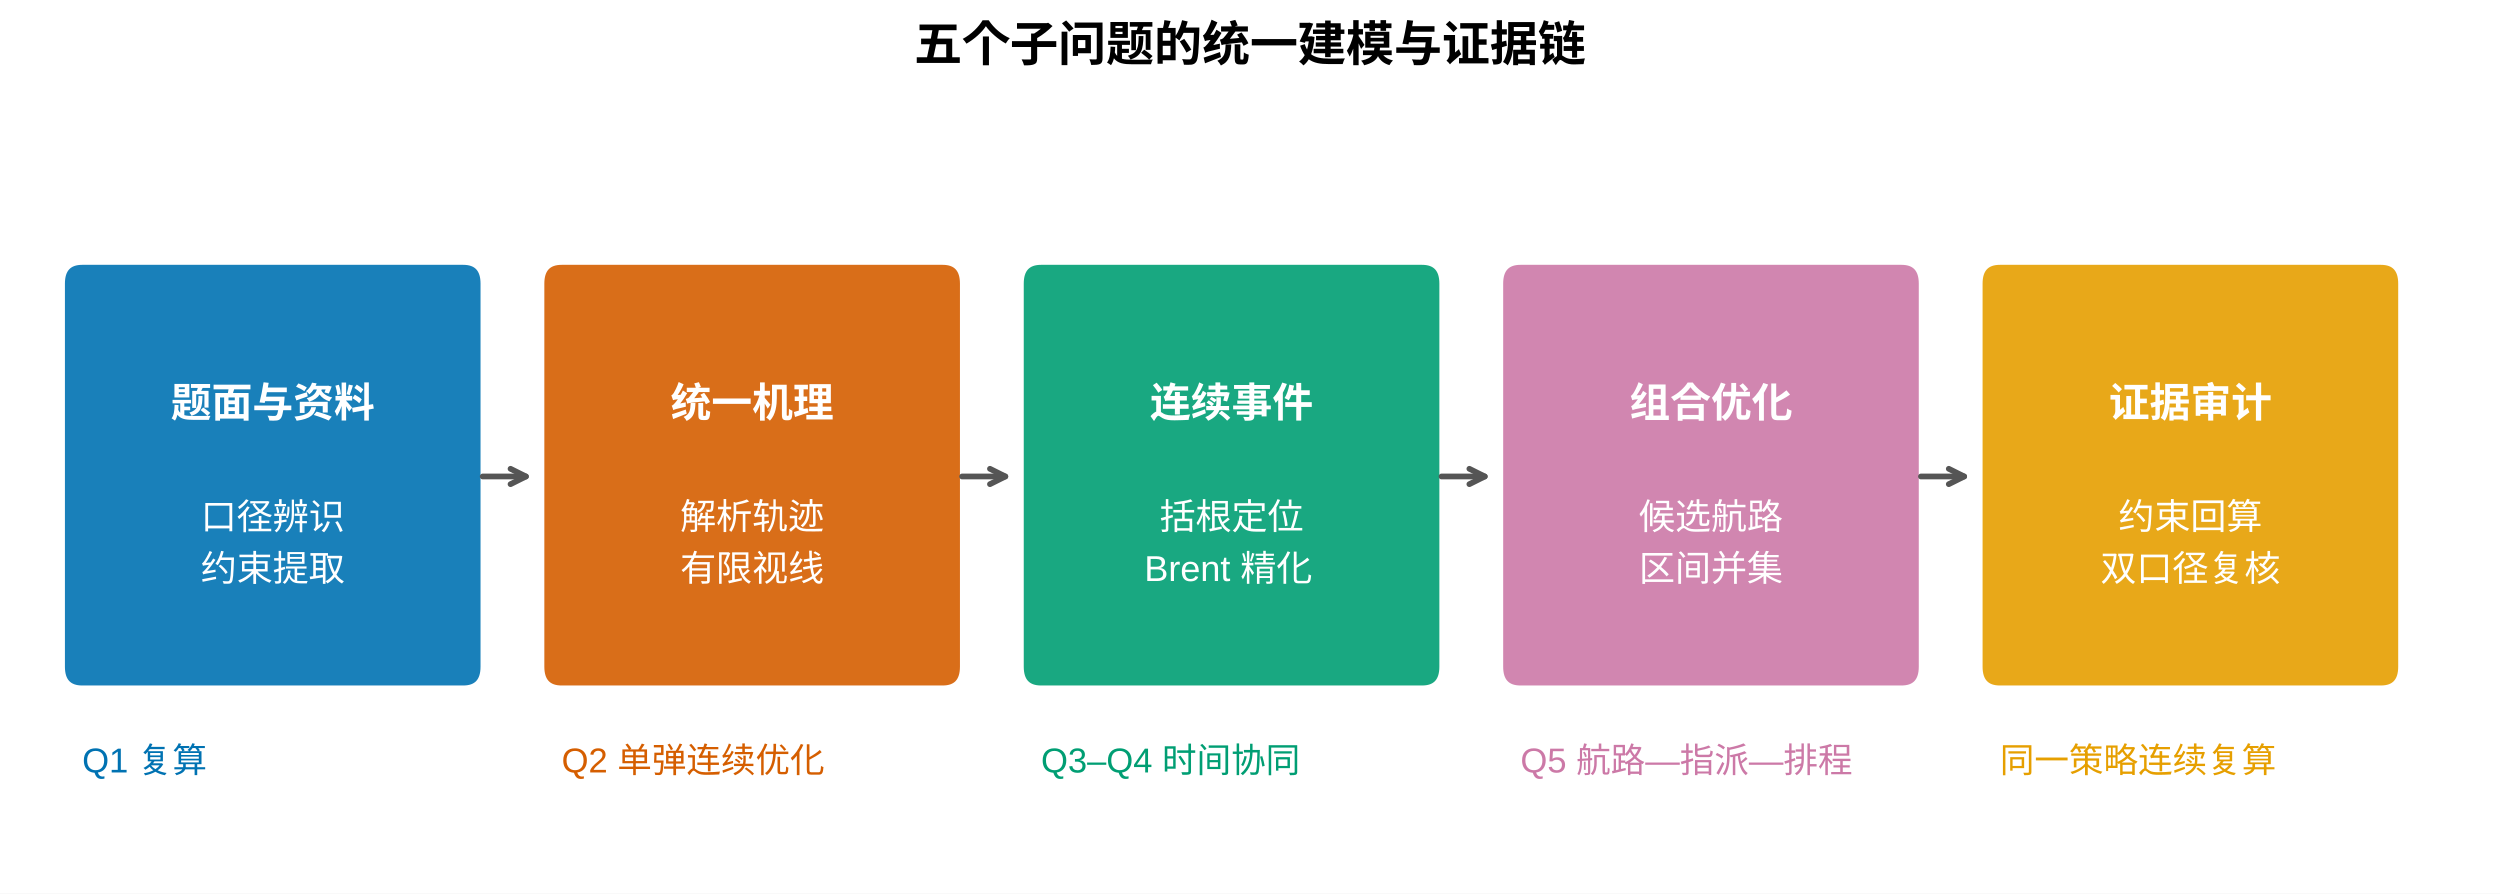
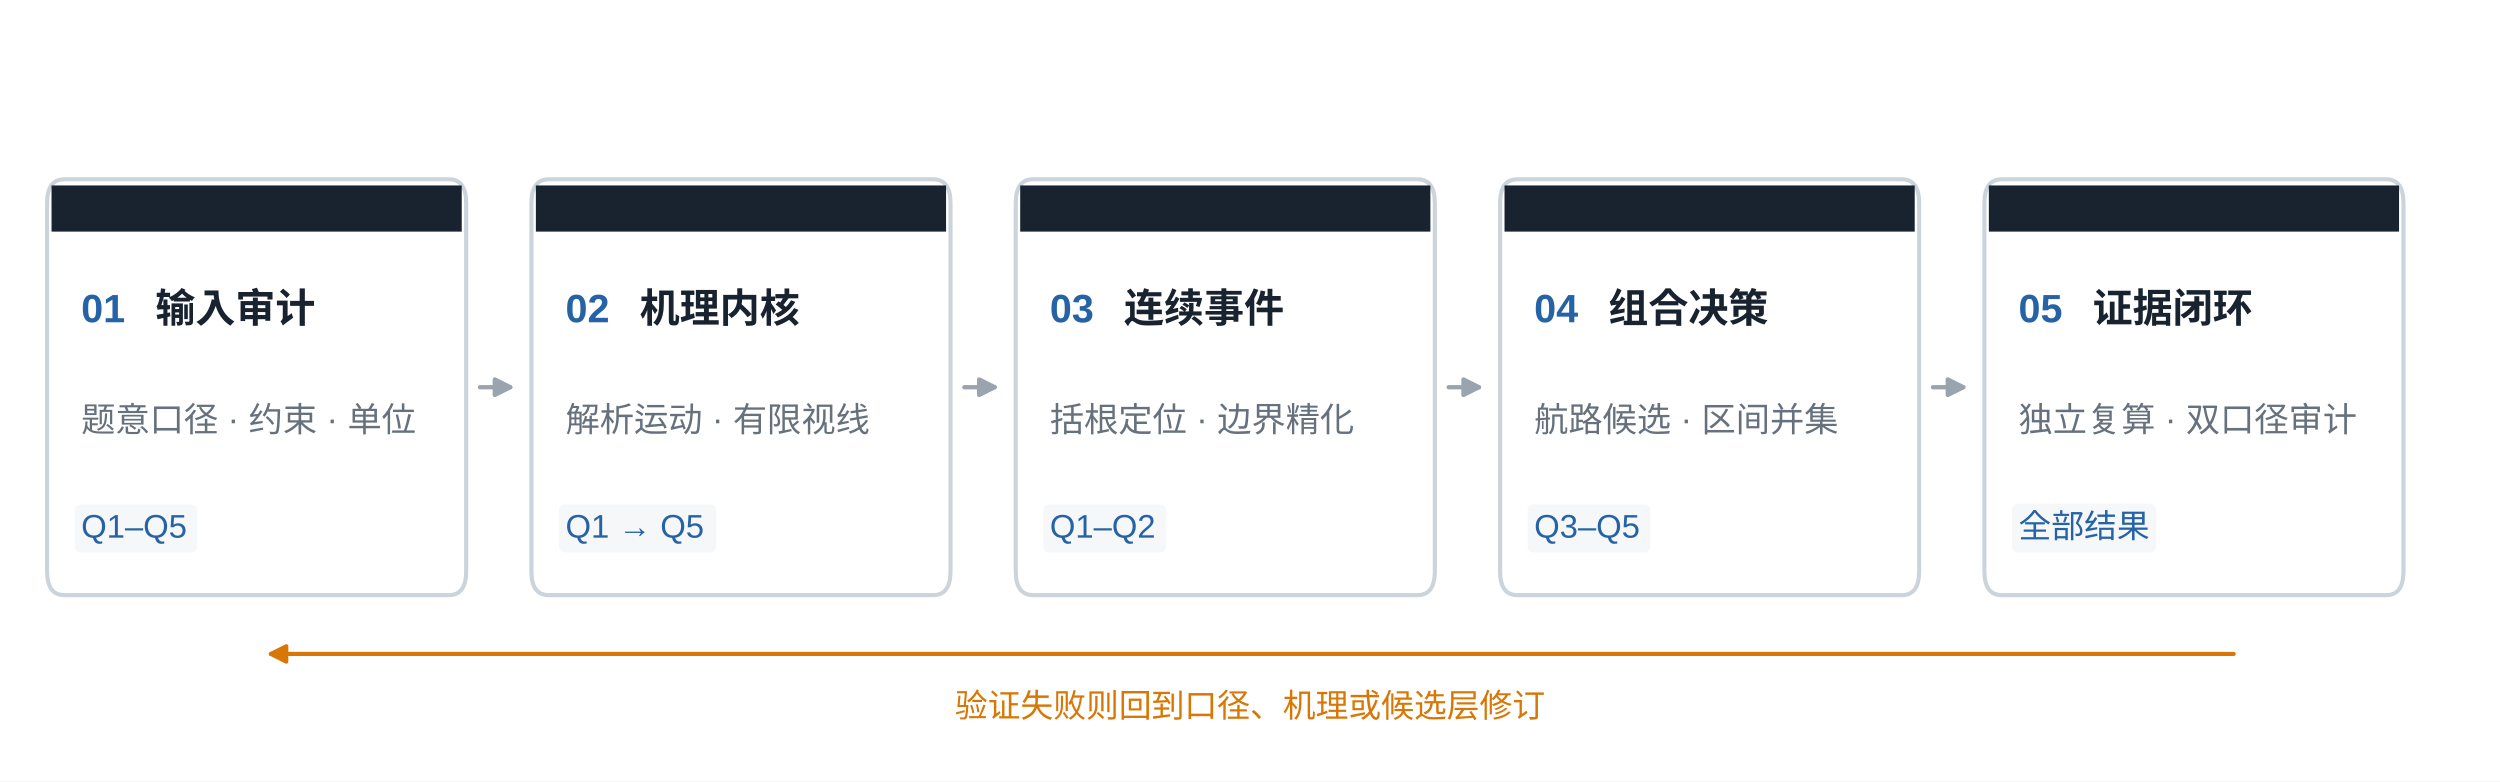
- <svg xmlns="http://www.w3.org/2000/svg" width="521.04pt" height="186.24pt" viewBox="0 0 521.04 186.24" version="1.1">
+ <svg xmlns="http://www.w3.org/2000/svg" width="518.4pt" height="162pt" viewBox="0 0 518.4 162" version="1.1">
  <defs>
    <style type="text/css">*{stroke-linejoin: round; stroke-linecap: butt}</style>
  </defs>
  <g id="figure_1">
    <g id="patch_1">
-       <path d="M 0 186.24 L 521.04 186.24 L 521.04 0 L 0 0 z " style="fill: #ffffff" />
+       <path d="M 0 162 L 518.4 162 L 518.4 0 L 0 0 z " style="fill: #ffffff" />
    </g>
    <g id="axes_1">
      <g id="patch_2">
-         <path d="M 17.13 143.367 L 96.552 143.367 Q 100.651 143.367 100.651 138.961 L 100.651 59.101 Q 100.651 54.695 96.552 54.695 L 17.13 54.695 Q 13.031 54.695 13.031 59.101 L 13.031 138.961 Q 13.031 143.367 17.13 143.367 z " clip-path="url(#pd3a4c19431)" style="fill: #0072b2; opacity: 0.9; stroke: #ffffff; stroke-linejoin: miter" />
+         <path d="M 13.351 123.404 L 93.08 123.404 Q 96.667 123.404 96.667 118.44 L 96.667 42.142 Q 96.667 37.178 93.08 37.178 L 13.351 37.178 Q 9.764 37.178 9.764 42.142 L 9.764 118.44 Q 9.764 123.404 13.351 123.404 z " clip-path="url(#p11ccdc2a2b)" style="fill: #ffffff; stroke: #cbd3db; stroke-width: 0.85; stroke-linejoin: miter" />
      </g>
      <g id="patch_3">
-         <path d="M 117.048 143.367 L 196.47 143.367 Q 200.569 143.367 200.569 138.961 L 200.569 59.101 Q 200.569 54.695 196.47 54.695 L 117.048 54.695 Q 112.949 54.695 112.949 59.101 L 112.949 138.961 Q 112.949 143.367 117.048 143.367 z " clip-path="url(#pd3a4c19431)" style="fill: #d55e00; opacity: 0.9; stroke: #ffffff; stroke-linejoin: miter" />
+         <path d="M 10.686 48.027 L 95.745 48.027 L 95.745 38.455 L 10.686 38.455 z " clip-path="url(#p11ccdc2a2b)" style="fill: #18232f" />
      </g>
      <g id="patch_4">
-         <path d="M 216.966 143.367 L 296.388 143.367 Q 300.487 143.367 300.487 138.961 L 300.487 59.101 Q 300.487 54.695 296.388 54.695 L 216.966 54.695 Q 212.867 54.695 212.867 59.101 L 212.867 138.961 Q 212.867 143.367 216.966 143.367 z " clip-path="url(#pd3a4c19431)" style="fill: #009e73; opacity: 0.9; stroke: #ffffff; stroke-linejoin: miter" />
+         <path d="M 113.781 123.404 L 193.51 123.404 Q 197.097 123.404 197.097 118.44 L 197.097 42.142 Q 197.097 37.178 193.51 37.178 L 113.781 37.178 Q 110.194 37.178 110.194 42.142 L 110.194 118.44 Q 110.194 123.404 113.781 123.404 z " clip-path="url(#p11ccdc2a2b)" style="fill: #ffffff; stroke: #cbd3db; stroke-width: 0.85; stroke-linejoin: miter" />
      </g>
      <g id="patch_5">
-         <path d="M 316.884 143.367 L 396.306 143.367 Q 400.405 143.367 400.405 138.961 L 400.405 59.101 Q 400.405 54.695 396.306 54.695 L 316.884 54.695 Q 312.785 54.695 312.785 59.101 L 312.785 138.961 Q 312.785 143.367 316.884 143.367 z " clip-path="url(#pd3a4c19431)" style="fill: #cc79a7; opacity: 0.9; stroke: #ffffff; stroke-linejoin: miter" />
+         <path d="M 111.117 48.027 L 196.175 48.027 L 196.175 38.455 L 111.117 38.455 z " clip-path="url(#p11ccdc2a2b)" style="fill: #18232f" />
      </g>
      <g id="patch_6">
-         <path d="M 416.802 143.367 L 496.224 143.367 Q 500.323 143.367 500.323 138.961 L 500.323 59.101 Q 500.323 54.695 496.224 54.695 L 416.802 54.695 Q 412.702 54.695 412.702 59.101 L 412.702 138.961 Q 412.702 143.367 416.802 143.367 z " clip-path="url(#pd3a4c19431)" style="fill: #e69f00; opacity: 0.9; stroke: #ffffff; stroke-linejoin: miter" />
+         <path d="M 214.211 123.404 L 293.941 123.404 Q 297.527 123.404 297.527 118.44 L 297.527 42.142 Q 297.527 37.178 293.941 37.178 L 214.211 37.178 Q 210.625 37.178 210.625 42.142 L 210.625 118.44 Q 210.625 123.404 214.211 123.404 z " clip-path="url(#p11ccdc2a2b)" style="fill: #ffffff; stroke: #cbd3db; stroke-width: 0.85; stroke-linejoin: miter" />
+       </g>
+       <g id="patch_7">
+         <path d="M 211.547 48.027 L 296.605 48.027 L 296.605 38.455 L 211.547 38.455 z " clip-path="url(#p11ccdc2a2b)" style="fill: #18232f" />
+       </g>
+       <g id="patch_8">
+         <path d="M 314.642 123.404 L 394.371 123.404 Q 397.958 123.404 397.958 118.44 L 397.958 42.142 Q 397.958 37.178 394.371 37.178 L 314.642 37.178 Q 311.055 37.178 311.055 42.142 L 311.055 118.44 Q 311.055 123.404 314.642 123.404 z " clip-path="url(#p11ccdc2a2b)" style="fill: #ffffff; stroke: #cbd3db; stroke-width: 0.85; stroke-linejoin: miter" />
+       </g>
+       <g id="patch_9">
+         <path d="M 311.977 48.027 L 397.035 48.027 L 397.035 38.455 L 311.977 38.455 z " clip-path="url(#p11ccdc2a2b)" style="fill: #18232f" />
+       </g>
+       <g id="patch_10">
+         <path d="M 415.072 123.404 L 494.801 123.404 Q 498.388 123.404 498.388 118.44 L 498.388 42.142 Q 498.388 37.178 494.801 37.178 L 415.072 37.178 Q 411.485 37.178 411.485 42.142 L 411.485 118.44 Q 411.485 123.404 415.072 123.404 z " clip-path="url(#p11ccdc2a2b)" style="fill: #ffffff; stroke: #cbd3db; stroke-width: 0.85; stroke-linejoin: miter" />
+       </g>
+       <g id="patch_11">
+         <path d="M 412.407 48.027 L 497.466 48.027 L 497.466 38.455 L 412.407 38.455 z " clip-path="url(#p11ccdc2a2b)" style="fill: #18232f" />
      </g>
      <g id="text_1">
-         <text style="font-weight: 700; font-size: 8.5px; font-family: 'Microsoft YaHei', 'SimHei', 'Arial', 'DejaVu Sans', sans-serif; text-anchor: middle; fill: #ffffff" x="56.841" y="86.91" transform="rotate(-0 56.84095 86.90985)">题面与资料</text>
+         <text style="font-weight: 700; font-size: 8.2px; font-family: 'Microsoft YaHei', 'SimHei', 'Arial', 'DejaVu Sans', sans-serif; text-anchor: start; fill: #2563a6" x="16.835" y="66.818" transform="rotate(-0 16.83503 66.81822)">01</text>
      </g>
      <g id="text_2">
-         <text style="font-size: 7.5px; font-family: 'Microsoft YaHei', 'SimHei', 'Arial', 'DejaVu Sans', sans-serif; fill: #ffffff" transform="translate(41.84095 110.3441)">口径辨识</text>
-         <text style="font-size: 7.5px; font-family: 'Microsoft YaHei', 'SimHei', 'Arial', 'DejaVu Sans', sans-serif; fill: #ffffff" transform="translate(41.84095 121.1023)">约束提取</text>
-       </g>
-       <g id="patch_7">
-         <path d="M 100.602 99.306 Q 105.776 99.306 109.608 99.306 " style="fill: none; stroke: #555555; stroke-width: 1.2; stroke-linecap: round" />
-         <path d="M 106.408 97.706 L 109.608 99.306 L 106.408 100.906 " style="fill: none; stroke: #555555; stroke-width: 1.2; stroke-linecap: round" />
+         <text style="font-weight: 700; font-size: 8.3px; font-family: 'Microsoft YaHei', 'SimHei', 'Arial', 'DejaVu Sans', sans-serif; text-anchor: start; fill: #18232f" x="32.207" y="66.818" transform="rotate(-0 32.20701 66.81822)">输入审计</text>
      </g>
      <g id="text_3">
-         <text style="font-weight: 700; font-size: 8.5px; font-family: 'Microsoft YaHei', 'SimHei', 'Arial', 'DejaVu Sans', sans-serif; text-anchor: middle; fill: #ffffff" x="156.759" y="86.918" transform="rotate(-0 156.7589 86.91782)">统一机理</text>
+         <text style="font-size: 7.1px; font-family: 'Microsoft YaHei', 'SimHei', 'Arial', 'DejaVu Sans', sans-serif; text-anchor: start; fill: #66717d" x="16.835" y="89.509" transform="rotate(-0 16.83503 89.50907)">题意口径 · 约束 · 单位</text>
      </g>
      <g id="text_4">
-         <text style="font-size: 7.5px; font-family: 'Microsoft YaHei', 'SimHei', 'Arial', 'DejaVu Sans', sans-serif; fill: #ffffff" transform="translate(141.7589 110.296)">解析轨迹</text>
-         <text style="font-size: 7.5px; font-family: 'Microsoft YaHei', 'SimHei', 'Arial', 'DejaVu Sans', sans-serif; fill: #ffffff" transform="translate(141.7589 121.08)">有限视线</text>
+         <g id="patch_12">
+           <path d="M 16.835 114.574 L 39.566 114.574 Q 40.926 114.574 40.926 113.214 L 40.926 105.969 Q 40.926 104.609 39.566 104.609 L 16.835 104.609 Q 15.475 104.609 15.475 105.969 L 15.475 113.214 Q 15.475 114.574 16.835 114.574 z " style="fill: #f5f7f9" />
+         </g>
+         <text style="font-size: 6.8px; font-family: 'Microsoft YaHei', 'SimHei', 'Arial', 'DejaVu Sans', sans-serif; text-anchor: start; fill: #2563a6" x="16.835" y="111.491" transform="rotate(-0 16.83503 111.4908)">Q1–Q5</text>
      </g>
-       <g id="patch_8">
-         <path d="M 200.519 99.306 Q 205.694 99.306 209.526 99.306 " style="fill: none; stroke: #555555; stroke-width: 1.2; stroke-linecap: round" />
-         <path d="M 206.326 97.706 L 209.526 99.306 L 206.326 100.906 " style="fill: none; stroke: #555555; stroke-width: 1.2; stroke-linecap: round" />
+       <g id="patch_13">
+         <path d="M 99.539 80.291 Q 103.176 80.291 105.808 80.291 " style="fill: none; stroke: #9aa4ae; stroke-width: 0.9; stroke-linecap: round" />
+         <path d="M 102.608 78.691 L 105.808 80.291 L 102.608 81.891 z " style="fill: #9aa4ae; stroke: #9aa4ae; stroke-width: 0.9; stroke-linecap: round" />
      </g>
      <g id="text_5">
-         <text style="font-weight: 700; font-size: 8.5px; font-family: 'Microsoft YaHei', 'SimHei', 'Arial', 'DejaVu Sans', sans-serif; text-anchor: middle; fill: #ffffff" x="256.677" y="86.914" transform="rotate(-0 256.6768 86.91383)">连续事件</text>
+         <text style="font-weight: 700; font-size: 8.2px; font-family: 'Microsoft YaHei', 'SimHei', 'Arial', 'DejaVu Sans', sans-serif; text-anchor: start; fill: #2563a6" x="117.265" y="66.818" transform="rotate(-0 117.2653 66.81822)">02</text>
      </g>
      <g id="text_6">
-         <text style="font-size: 7.5px; font-family: 'Microsoft YaHei', 'SimHei', 'Arial', 'DejaVu Sans', sans-serif; fill: #ffffff" transform="translate(241.6768 110.3072)">括根定位</text>
-         <text style="font-size: 7.5px; font-family: 'Microsoft YaHei', 'SimHei', 'Arial', 'DejaVu Sans', sans-serif; fill: #ffffff" transform="translate(238.4998 121.0911)">Brent 精化</text>
-       </g>
-       <g id="patch_9">
-         <path d="M 300.437 99.306 Q 305.612 99.306 309.444 99.306 " style="fill: none; stroke: #555555; stroke-width: 1.2; stroke-linecap: round" />
-         <path d="M 306.244 97.706 L 309.444 99.306 L 306.244 100.906 " style="fill: none; stroke: #555555; stroke-width: 1.2; stroke-linecap: round" />
+         <text style="font-weight: 700; font-size: 8.3px; font-family: 'Microsoft YaHei', 'SimHei', 'Arial', 'DejaVu Sans', sans-serif; text-anchor: start; fill: #18232f" x="132.637" y="66.818" transform="rotate(-0 132.6373 66.81822)">机理内核</text>
      </g>
      <g id="text_7">
-         <text style="font-weight: 700; font-size: 8.5px; font-family: 'Microsoft YaHei', 'SimHei', 'Arial', 'DejaVu Sans', sans-serif; text-anchor: middle; fill: #ffffff" x="356.595" y="86.922" transform="rotate(-0 356.5947 86.92246)">组合优化</text>
+         <text style="font-size: 7.1px; font-family: 'Microsoft YaHei', 'SimHei', 'Arial', 'DejaVu Sans', sans-serif; text-anchor: start; fill: #66717d" x="117.265" y="89.509" transform="rotate(-0 117.2653 89.50907)">解析运动 · 有限视线</text>
      </g>
      <g id="text_8">
-         <text style="font-size: 7.5px; font-family: 'Microsoft YaHei', 'SimHei', 'Arial', 'DejaVu Sans', sans-serif; fill: #ffffff" transform="translate(341.5947 110.3113)">候选航路</text>
-         <text style="font-size: 7.5px; font-family: 'Microsoft YaHei', 'SimHei', 'Arial', 'DejaVu Sans', sans-serif; fill: #ffffff" transform="translate(341.5947 121.0982)">区间并集</text>
+         <g id="patch_14">
+           <path d="M 117.265 114.574 L 147.149 114.574 Q 148.509 114.574 148.509 113.214 L 148.509 105.969 Q 148.509 104.609 147.149 104.609 L 117.265 104.609 Q 115.905 104.609 115.905 105.969 L 115.905 113.214 Q 115.905 114.574 117.265 114.574 z " style="fill: #f5f7f9" />
+         </g>
+         <text style="font-size: 6.8px; font-family: 'Microsoft YaHei', 'SimHei', 'Arial', 'DejaVu Sans', sans-serif; text-anchor: start; fill: #2563a6" x="117.265" y="111.491" transform="rotate(-0 117.2653 111.4908)">Q1 → Q5</text>
      </g>
-       <g id="patch_10">
-         <path d="M 400.355 99.306 Q 405.53 99.306 409.362 99.306 " style="fill: none; stroke: #555555; stroke-width: 1.2; stroke-linecap: round" />
-         <path d="M 406.162 97.706 L 409.362 99.306 L 406.162 100.906 " style="fill: none; stroke: #555555; stroke-width: 1.2; stroke-linecap: round" />
+       <g id="patch_15">
+         <path d="M 199.969 80.291 Q 203.607 80.291 206.238 80.291 " style="fill: none; stroke: #9aa4ae; stroke-width: 0.9; stroke-linecap: round" />
+         <path d="M 203.038 78.691 L 206.238 80.291 L 203.038 81.891 z " style="fill: #9aa4ae; stroke: #9aa4ae; stroke-width: 0.9; stroke-linecap: round" />
      </g>
      <g id="text_9">
-         <text style="font-weight: 700; font-size: 8.5px; font-family: 'Microsoft YaHei', 'SimHei', 'Arial', 'DejaVu Sans', sans-serif; text-anchor: middle; fill: #ffffff" x="456.513" y="86.906" transform="rotate(-0 456.5126 86.90586)">证据审计</text>
+         <text style="font-weight: 700; font-size: 8.2px; font-family: 'Microsoft YaHei', 'SimHei', 'Arial', 'DejaVu Sans', sans-serif; text-anchor: start; fill: #2563a6" x="217.696" y="66.818" transform="rotate(-0 217.6956 66.81822)">03</text>
      </g>
      <g id="text_10">
-         <text style="font-size: 7.5px; font-family: 'Microsoft YaHei', 'SimHei', 'Arial', 'DejaVu Sans', sans-serif; fill: #ffffff" transform="translate(441.5126 110.2966)">约束回算</text>
-         <text style="font-size: 7.5px; font-family: 'Microsoft YaHei', 'SimHei', 'Arial', 'DejaVu Sans', sans-serif; fill: #ffffff" transform="translate(437.7626 121.1099)">双口径复核</text>
+         <text style="font-weight: 700; font-size: 8.3px; font-family: 'Microsoft YaHei', 'SimHei', 'Arial', 'DejaVu Sans', sans-serif; text-anchor: start; fill: #18232f" x="233.068" y="66.818" transform="rotate(-0 233.0676 66.81822)">连续事件</text>
      </g>
      <g id="text_11">
-         <text style="font-size: 7.2px; font-family: 'Microsoft YaHei', 'SimHei', 'Arial', 'DejaVu Sans', sans-serif; text-anchor: start; fill: #0072b2" x="17.13" y="160.991" transform="rotate(-0 17.12999 160.9909)">Q1 复算</text>
+         <text style="font-size: 7.1px; font-family: 'Microsoft YaHei', 'SimHei', 'Arial', 'DejaVu Sans', sans-serif; text-anchor: start; fill: #66717d" x="217.696" y="89.509" transform="rotate(-0 217.6956 89.50907)">括根定位 · 边界精化</text>
      </g>
      <g id="text_12">
-         <text style="font-size: 7.2px; font-family: 'Microsoft YaHei', 'SimHei', 'Arial', 'DejaVu Sans', sans-serif; text-anchor: start; fill: #d55e00" x="117.048" y="160.991" transform="rotate(-0 117.0479 160.9909)">Q2 单弹连续优化</text>
+         <g id="patch_16">
+           <path d="M 217.696 114.574 L 240.427 114.574 Q 241.787 114.574 241.787 113.214 L 241.787 105.969 Q 241.787 104.609 240.427 104.609 L 217.696 104.609 Q 216.336 104.609 216.336 105.969 L 216.336 113.214 Q 216.336 114.574 217.696 114.574 z " style="fill: #f5f7f9" />
+         </g>
+         <text style="font-size: 6.8px; font-family: 'Microsoft YaHei', 'SimHei', 'Arial', 'DejaVu Sans', sans-serif; text-anchor: start; fill: #2563a6" x="217.696" y="111.491" transform="rotate(-0 217.6956 111.4908)">Q1–Q2</text>
+       </g>
+       <g id="patch_17">
+         <path d="M 300.399 80.291 Q 304.037 80.291 306.669 80.291 " style="fill: none; stroke: #9aa4ae; stroke-width: 0.9; stroke-linecap: round" />
+         <path d="M 303.469 78.691 L 306.669 80.291 L 303.469 81.891 z " style="fill: #9aa4ae; stroke: #9aa4ae; stroke-width: 0.9; stroke-linecap: round" />
      </g>
      <g id="text_13">
-         <text style="font-size: 7.2px; font-family: 'Microsoft YaHei', 'SimHei', 'Arial', 'DejaVu Sans', sans-serif; text-anchor: start; fill: #009e73" x="216.966" y="160.991" transform="rotate(-0 216.9658 160.9909)">Q3–Q4 时间协同</text>
+         <text style="font-weight: 700; font-size: 8.2px; font-family: 'Microsoft YaHei', 'SimHei', 'Arial', 'DejaVu Sans', sans-serif; text-anchor: start; fill: #2563a6" x="318.126" y="66.818" transform="rotate(-0 318.1259 66.81822)">04</text>
      </g>
      <g id="text_14">
-         <text style="font-size: 7.2px; font-family: 'Microsoft YaHei', 'SimHei', 'Arial', 'DejaVu Sans', sans-serif; text-anchor: start; fill: #cc79a7" x="316.884" y="160.991" transform="rotate(-0 316.8837 160.9909)">Q5 航路—指派—排程</text>
+         <text style="font-weight: 700; font-size: 8.3px; font-family: 'Microsoft YaHei', 'SimHei', 'Arial', 'DejaVu Sans', sans-serif; text-anchor: start; fill: #18232f" x="333.498" y="66.818" transform="rotate(-0 333.4979 66.81822)">组合决策</text>
      </g>
      <g id="text_15">
-         <text style="font-size: 7.2px; font-family: 'Microsoft YaHei', 'SimHei', 'Arial', 'DejaVu Sans', sans-serif; text-anchor: start; fill: #e69f00" x="416.802" y="160.991" transform="rotate(-0 416.8016 160.9909)">同一策略连续复算</text>
+         <text style="font-size: 7.1px; font-family: 'Microsoft YaHei', 'SimHei', 'Arial', 'DejaVu Sans', sans-serif; text-anchor: start; fill: #66717d" x="318.126" y="89.509" transform="rotate(-0 318.1259 89.50907)">航路候选 · 区间并集</text>
      </g>
      <g id="text_16">
-         <text style="font-weight: 700; font-size: 10px; font-family: 'Microsoft YaHei', 'SimHei', 'Arial', 'DejaVu Sans', sans-serif; text-anchor: middle" x="260.52" y="12.693" transform="rotate(-0 260.5198 12.69344)">五个子问题的统一建模与证据链</text>
+         <g id="patch_18">
+           <path d="M 318.126 114.574 L 340.857 114.574 Q 342.217 114.574 342.217 113.214 L 342.217 105.969 Q 342.217 104.609 340.857 104.609 L 318.126 104.609 Q 316.766 104.609 316.766 105.969 L 316.766 113.214 Q 316.766 114.574 318.126 114.574 z " style="fill: #f5f7f9" />
+         </g>
+         <text style="font-size: 6.8px; font-family: 'Microsoft YaHei', 'SimHei', 'Arial', 'DejaVu Sans', sans-serif; text-anchor: start; fill: #2563a6" x="318.126" y="111.491" transform="rotate(-0 318.1259 111.4908)">Q3–Q5</text>
+       </g>
+       <g id="patch_19">
+         <path d="M 400.83 80.291 Q 404.467 80.291 407.099 80.291 " style="fill: none; stroke: #9aa4ae; stroke-width: 0.9; stroke-linecap: round" />
+         <path d="M 403.899 78.691 L 407.099 80.291 L 403.899 81.891 z " style="fill: #9aa4ae; stroke: #9aa4ae; stroke-width: 0.9; stroke-linecap: round" />
+       </g>
+       <g id="text_17">
+         <text style="font-weight: 700; font-size: 8.2px; font-family: 'Microsoft YaHei', 'SimHei', 'Arial', 'DejaVu Sans', sans-serif; text-anchor: start; fill: #2563a6" x="418.556" y="66.818" transform="rotate(-0 418.5563 66.81822)">05</text>
+       </g>
+       <g id="text_18">
+         <text style="font-weight: 700; font-size: 8.3px; font-family: 'Microsoft YaHei', 'SimHei', 'Arial', 'DejaVu Sans', sans-serif; text-anchor: start; fill: #18232f" x="433.928" y="66.818" transform="rotate(-0 433.9282 66.81822)">证据闭环</text>
+       </g>
+       <g id="text_19">
+         <text style="font-size: 7.1px; font-family: 'Microsoft YaHei', 'SimHei', 'Arial', 'DejaVu Sans', sans-serif; text-anchor: start; fill: #66717d" x="418.556" y="89.509" transform="rotate(-0 418.5563 89.50907)">独立复算 · 双口径审计</text>
+       </g>
+       <g id="text_20">
+         <g id="patch_20">
+           <path d="M 418.556 114.574 L 445.756 114.574 Q 447.116 114.574 447.116 113.214 L 447.116 105.789 Q 447.116 104.429 445.756 104.429 L 418.556 104.429 Q 417.196 104.429 417.196 105.789 L 417.196 113.214 Q 417.196 114.574 418.556 114.574 z " style="fill: #f5f7f9" />
+         </g>
+         <text style="font-size: 6.8px; font-family: 'Microsoft YaHei', 'SimHei', 'Arial', 'DejaVu Sans', sans-serif; text-anchor: start; fill: #2563a6" x="418.556" y="111.491" transform="rotate(-0 418.5563 111.4908)">全部结果</text>
+       </g>
+       <g id="patch_21">
+         <path d="M 463.182 135.6 Q 259.198 135.6 56.164 135.6 " style="fill: none; stroke: #d97706; stroke-width: 0.85; stroke-linecap: round" />
+         <path d="M 59.364 137.2 L 56.164 135.6 L 59.364 134 z " style="fill: #d97706; stroke: #d97706; stroke-width: 0.85; stroke-linecap: round" />
+       </g>
+       <g id="text_21">
+         <text style="font-size: 6.8px; font-family: 'Microsoft YaHei', 'SimHei', 'Arial', 'DejaVu Sans', sans-serif; text-anchor: middle; fill: #d97706" x="259.2" y="148.718" transform="rotate(-0 259.2 148.718)">验证失败则回到口径、机理或候选层修订</text>
      </g>
    </g>
  </g>
  <defs>
-     <clipPath id="pd3a4c19431">
-       <rect x="4.32" y="16.693" width="512.4" height="165.226" />
+     <clipPath id="p11ccdc2a2b">
+       <rect x="3" y="3" width="512.4" height="156" />
    </clipPath>
  </defs>
</svg>
